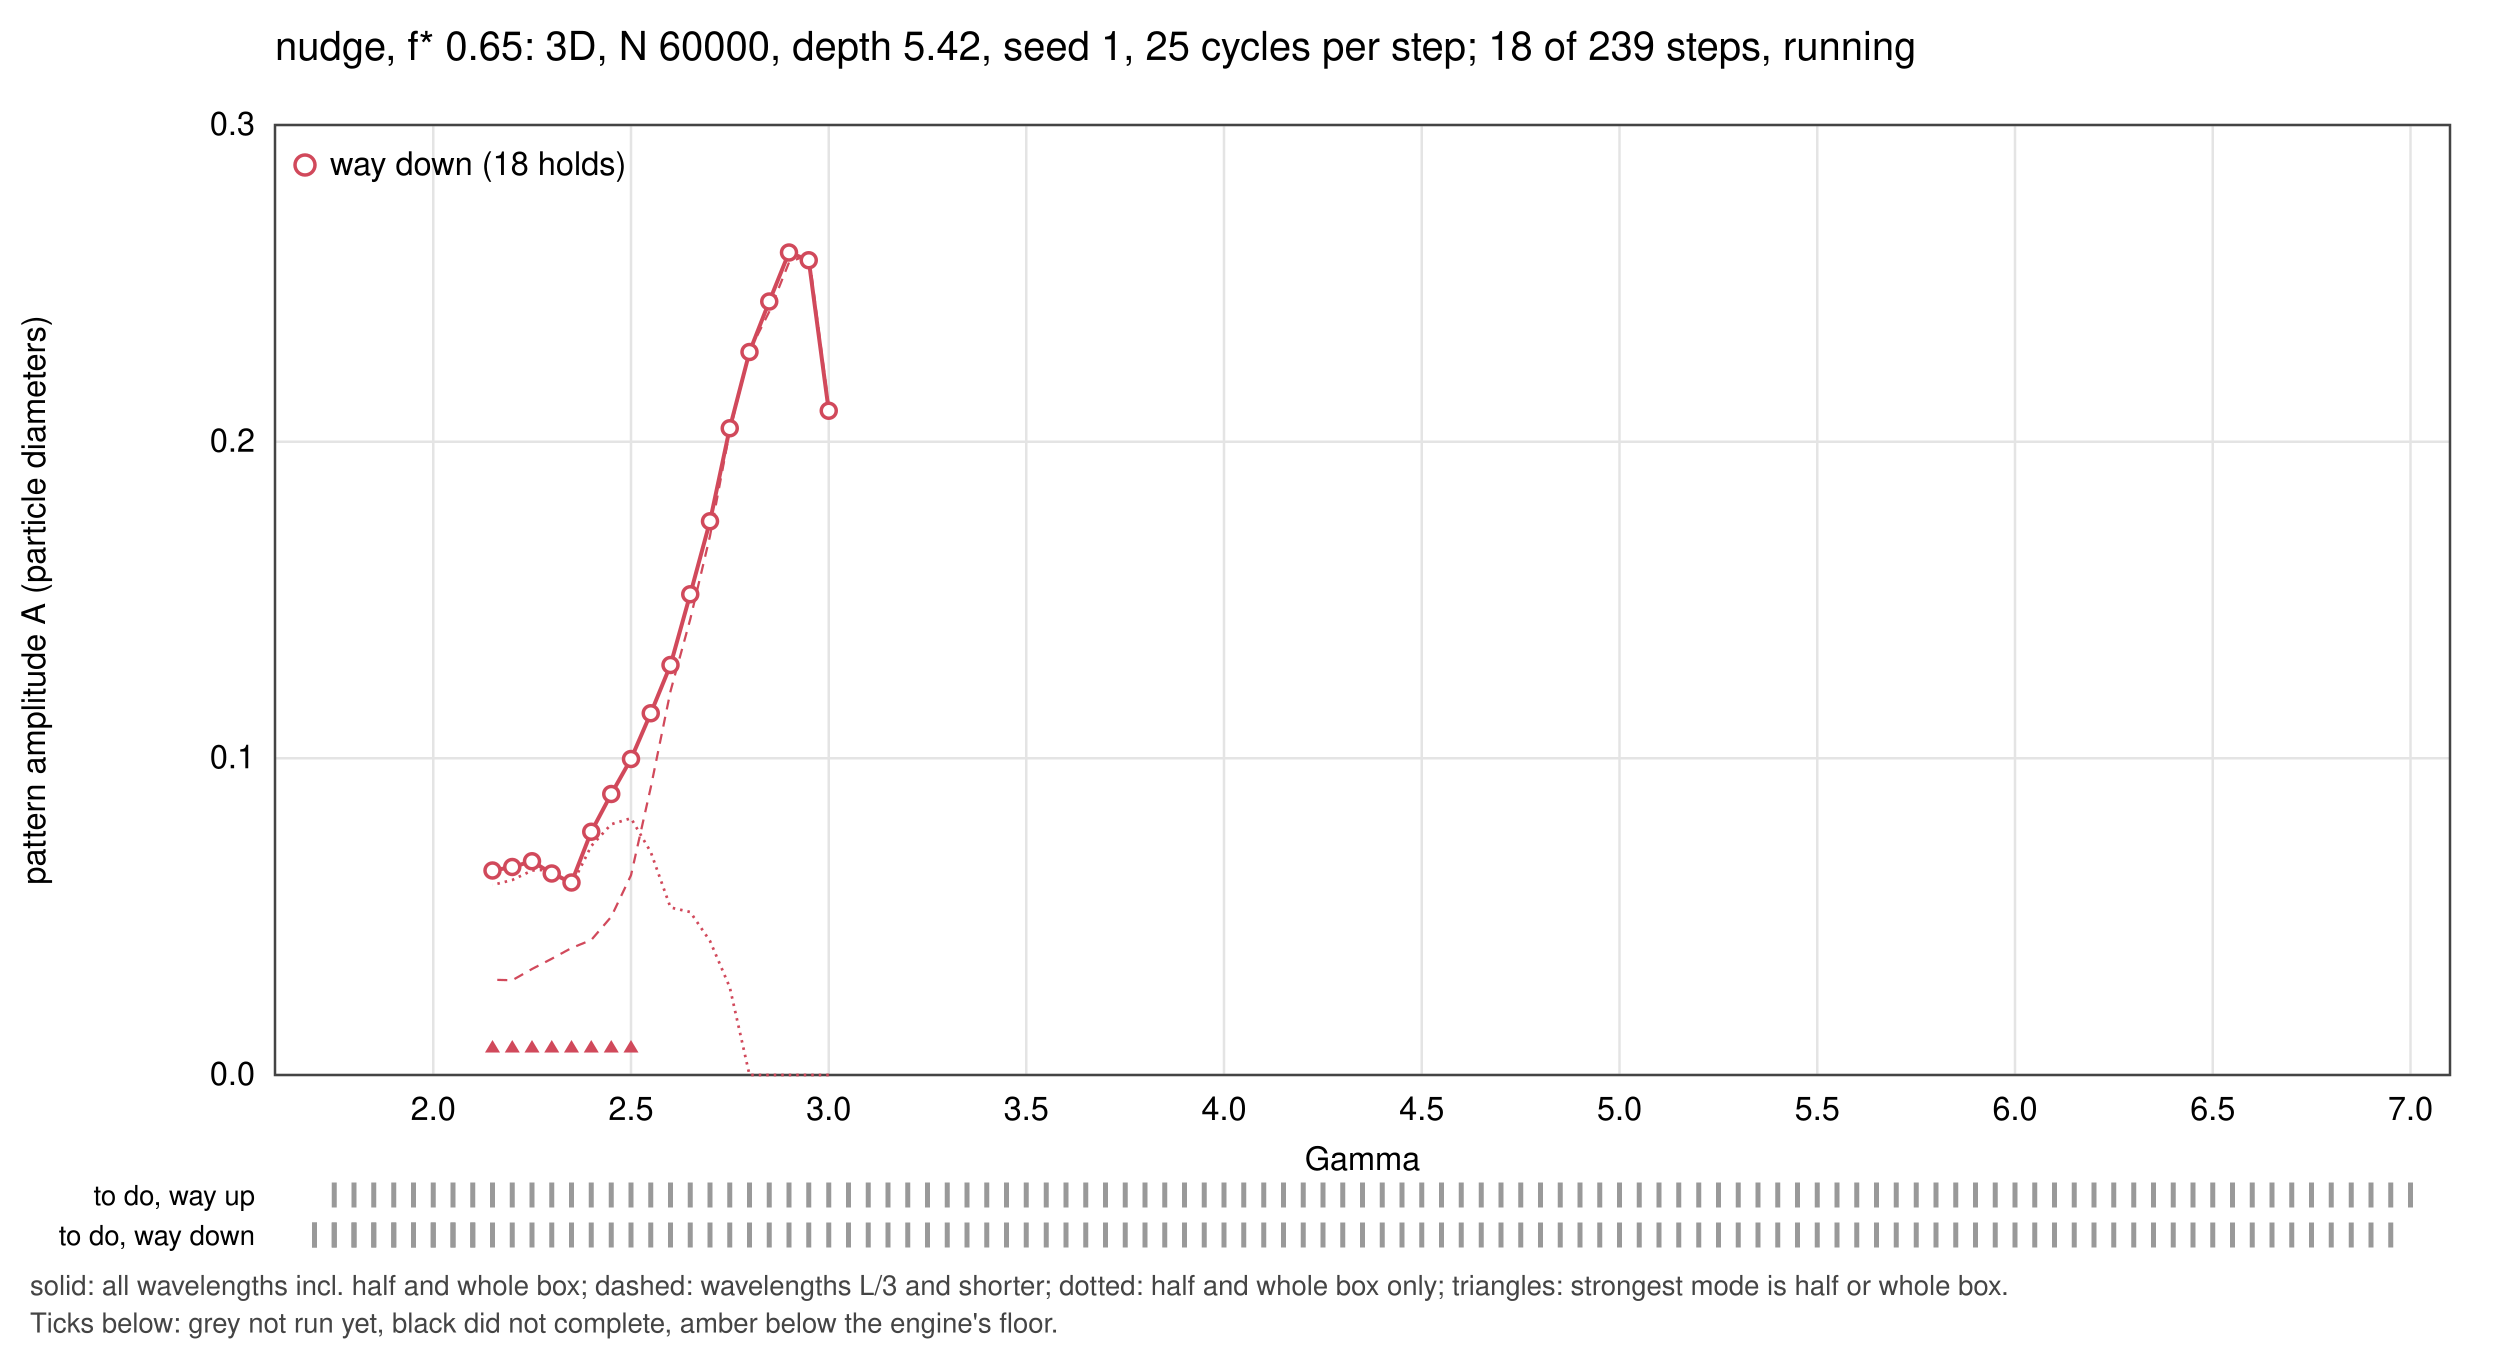
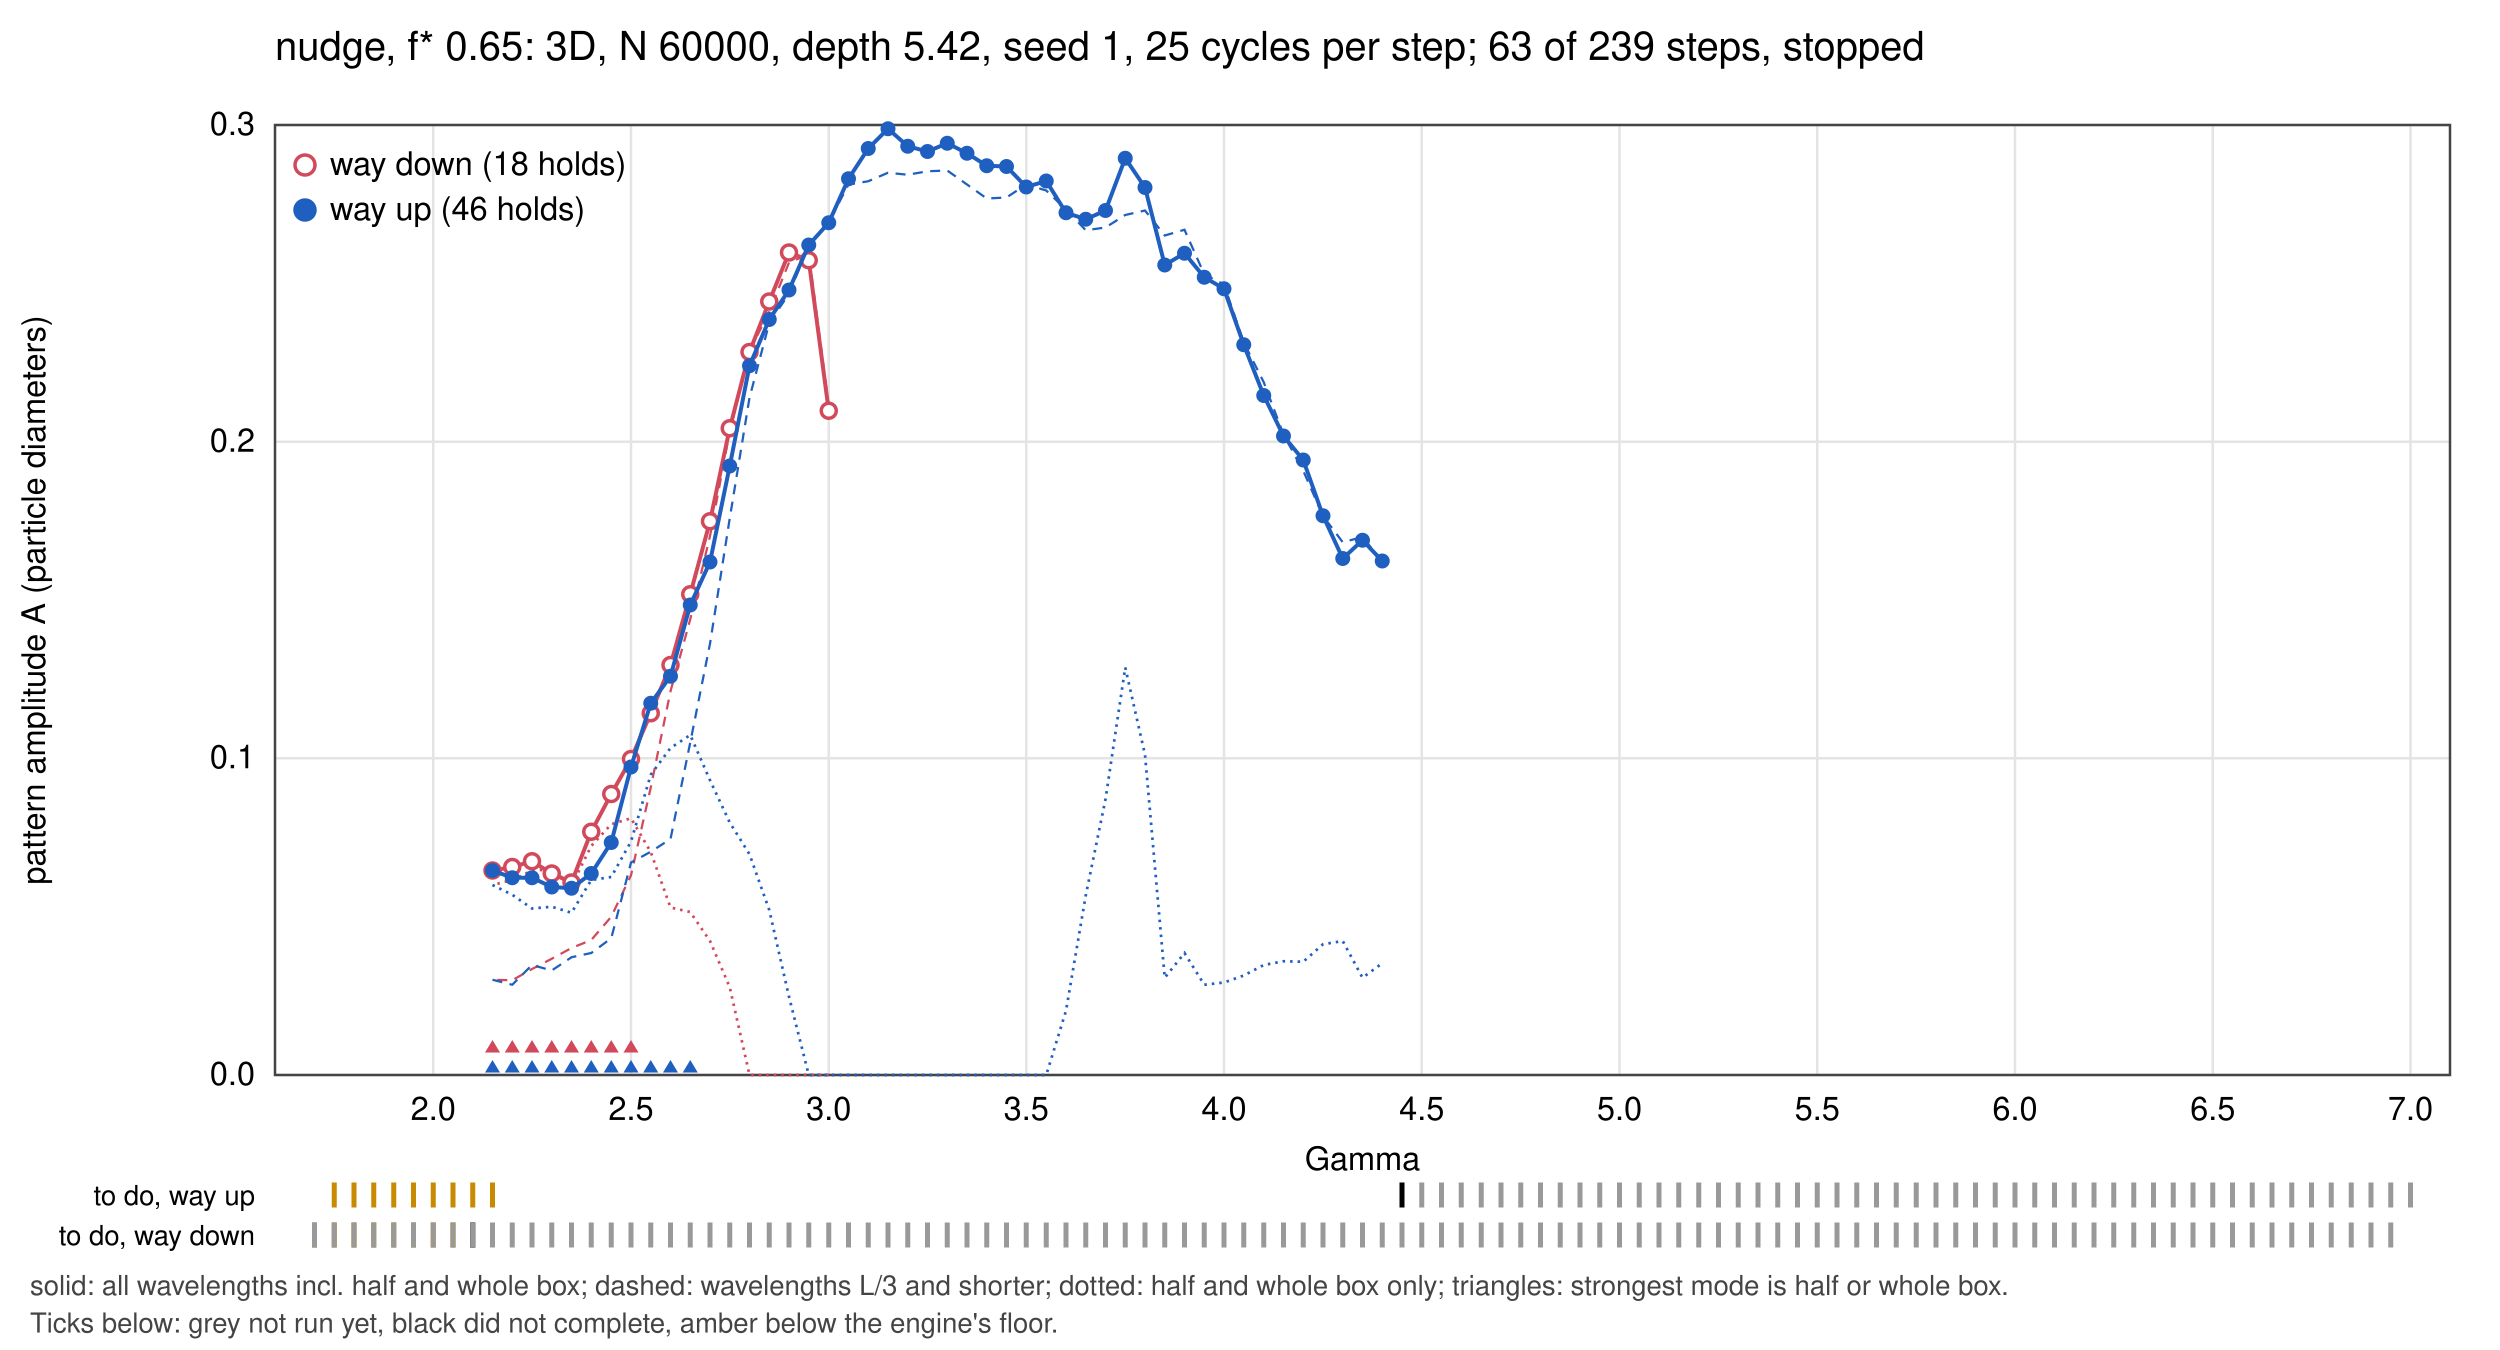
<svg xmlns="http://www.w3.org/2000/svg" width="1000" height="540" viewBox="0 0 1000 540" font-family="Helvetica, Arial, sans-serif" font-size="13">
  <rect width="1000" height="540" fill="white" />
-   <text x="110" y="24" font-size="16">nudge, f* 0.65: 3D, N 60000, depth 5.42, seed 1, 25 cycles per step; 18 of 239 steps, running</text>
+   <text x="110" y="24" font-size="16">nudge, f* 0.65: 3D, N 60000, depth 5.42, seed 1, 25 cycles per step; 63 of 239 steps, stopped</text>
  <line x1="110" x2="980" y1="430.0" y2="430.0" stroke="#e4e4e4" />
  <text x="102" y="434.0" text-anchor="end">0.0</text>
  <line x1="110" x2="980" y1="303.3" y2="303.3" stroke="#e4e4e4" />
  <text x="102" y="307.3" text-anchor="end">0.1</text>
  <line x1="110" x2="980" y1="176.7" y2="176.7" stroke="#e4e4e4" />
  <text x="102" y="180.7" text-anchor="end">0.2</text>
  <line x1="110" x2="980" y1="50.0" y2="50.0" stroke="#e4e4e4" />
  <text x="102" y="54.0" text-anchor="end">0.3</text>
  <line x1="173.3" x2="173.3" y1="50" y2="430" stroke="#e4e4e4" />
  <text x="173.3" y="448" text-anchor="middle">2.0</text>
  <line x1="252.4" x2="252.4" y1="50" y2="430" stroke="#e4e4e4" />
  <text x="252.4" y="448" text-anchor="middle">2.5</text>
  <line x1="331.5" x2="331.5" y1="50" y2="430" stroke="#e4e4e4" />
  <text x="331.5" y="448" text-anchor="middle">3.0</text>
  <line x1="410.5" x2="410.5" y1="50" y2="430" stroke="#e4e4e4" />
  <text x="410.5" y="448" text-anchor="middle">3.5</text>
  <line x1="489.6" x2="489.6" y1="50" y2="430" stroke="#e4e4e4" />
  <text x="489.6" y="448" text-anchor="middle">4.0</text>
  <line x1="568.7" x2="568.7" y1="50" y2="430" stroke="#e4e4e4" />
  <text x="568.7" y="448" text-anchor="middle">4.5</text>
  <line x1="647.8" x2="647.8" y1="50" y2="430" stroke="#e4e4e4" />
  <text x="647.8" y="448" text-anchor="middle">5.0</text>
  <line x1="726.9" x2="726.9" y1="50" y2="430" stroke="#e4e4e4" />
  <text x="726.9" y="448" text-anchor="middle">5.5</text>
  <line x1="806.0" x2="806.0" y1="50" y2="430" stroke="#e4e4e4" />
  <text x="806.0" y="448" text-anchor="middle">6.0</text>
  <line x1="885.1" x2="885.1" y1="50" y2="430" stroke="#e4e4e4" />
  <text x="885.1" y="448" text-anchor="middle">6.5</text>
  <line x1="964.2" x2="964.2" y1="50" y2="430" stroke="#e4e4e4" />
  <text x="964.2" y="448" text-anchor="middle">7.0</text>
  <rect x="110" y="50" width="870" height="380" fill="none" stroke="#444" />
  <text x="545.0" y="468" text-anchor="middle">Gamma</text>
  <text transform="translate(18 240.0) rotate(-90)" text-anchor="middle">pattern amplitude A (particle diameters)</text>
  <polyline fill="none" stroke="#d1495b" stroke-width="1.6" points="331.5,164.3 323.5,104.1 315.6,101.0 307.7,120.6 299.8,140.8 291.9,171.3 284.0,208.5 276.1,237.7 268.2,266.0 260.3,285.3 252.4,303.6 244.5,317.6 236.5,332.7 228.6,353.0 220.7,349.4 212.8,344.5 204.9,346.8 197.0,348.2" />
  <polyline fill="none" stroke="#d1495b" stroke-width="0.9" stroke-dasharray="4 3" points="331.5,162.6 323.5,101.7 315.6,105.0 307.7,124.7 299.8,140.4 291.9,172.5 284.0,214.4 276.1,247.7 268.2,276.5 260.3,315.0 252.4,350.1 244.5,366.7 236.5,376.0 228.6,379.2 220.7,383.5 212.8,387.6 204.9,392.1 197.0,391.9" />
  <polyline fill="none" stroke="#d1495b" stroke-width="1.1" stroke-dasharray="1 2" points="331.5,430.0 323.5,430.0 315.6,430.0 307.7,430.0 299.8,430.0 291.9,394.9 284.0,376.4 276.1,364.8 268.2,363.0 260.3,340.8 252.4,327.3 244.5,329.7 236.5,338.4 228.6,354.3 220.7,347.8 212.8,348.2 204.9,352.0 197.0,354.0" />
  <circle cx="331.5" cy="164.3" r="3" fill="white" stroke="#d1495b" stroke-width="1.4" />
  <circle cx="323.5" cy="104.1" r="3" fill="white" stroke="#d1495b" stroke-width="1.4" />
  <circle cx="315.6" cy="101.0" r="3" fill="white" stroke="#d1495b" stroke-width="1.4" />
  <circle cx="307.7" cy="120.6" r="3" fill="white" stroke="#d1495b" stroke-width="1.4" />
  <circle cx="299.8" cy="140.8" r="3" fill="white" stroke="#d1495b" stroke-width="1.4" />
  <circle cx="291.9" cy="171.3" r="3" fill="white" stroke="#d1495b" stroke-width="1.4" />
  <circle cx="284.0" cy="208.5" r="3" fill="white" stroke="#d1495b" stroke-width="1.4" />
  <circle cx="276.1" cy="237.7" r="3" fill="white" stroke="#d1495b" stroke-width="1.4" />
  <circle cx="268.2" cy="266.0" r="3" fill="white" stroke="#d1495b" stroke-width="1.4" />
  <circle cx="260.3" cy="285.3" r="3" fill="white" stroke="#d1495b" stroke-width="1.4" />
  <circle cx="252.4" cy="303.6" r="3" fill="white" stroke="#d1495b" stroke-width="1.4" />
  <path d="M252.4 416.0 l-3 5 h6 z" fill="#d1495b" />
  <circle cx="244.5" cy="317.6" r="3" fill="white" stroke="#d1495b" stroke-width="1.4" />
  <path d="M244.5 416.0 l-3 5 h6 z" fill="#d1495b" />
  <circle cx="236.5" cy="332.7" r="3" fill="white" stroke="#d1495b" stroke-width="1.4" />
  <path d="M236.5 416.0 l-3 5 h6 z" fill="#d1495b" />
  <circle cx="228.6" cy="353.0" r="3" fill="white" stroke="#d1495b" stroke-width="1.4" />
  <path d="M228.6 416.0 l-3 5 h6 z" fill="#d1495b" />
  <circle cx="220.7" cy="349.4" r="3" fill="white" stroke="#d1495b" stroke-width="1.4" />
  <path d="M220.7 416.0 l-3 5 h6 z" fill="#d1495b" />
  <circle cx="212.8" cy="344.5" r="3" fill="white" stroke="#d1495b" stroke-width="1.4" />
  <path d="M212.8 416.0 l-3 5 h6 z" fill="#d1495b" />
  <circle cx="204.9" cy="346.8" r="3" fill="white" stroke="#d1495b" stroke-width="1.4" />
  <path d="M204.9 416.0 l-3 5 h6 z" fill="#d1495b" />
  <circle cx="197.0" cy="348.2" r="3" fill="white" stroke="#d1495b" stroke-width="1.4" />
  <path d="M197.0 416.0 l-3 5 h6 z" fill="#d1495b" />
  <circle cx="122" cy="66" r="4" fill="white" stroke="#d1495b" stroke-width="1.4" />
  <text x="132" y="70">way down (18 holds)</text>
-   <line x1="189.1" x2="189.1" y1="489" y2="499" stroke="#999" stroke-width="2" />
-   <line x1="181.2" x2="181.2" y1="489" y2="499" stroke="#999" stroke-width="2" />
-   <line x1="173.3" x2="173.3" y1="489" y2="499" stroke="#999" stroke-width="2" />
-   <line x1="165.4" x2="165.4" y1="489" y2="499" stroke="#999" stroke-width="2" />
-   <line x1="157.5" x2="157.5" y1="489" y2="499" stroke="#999" stroke-width="2" />
-   <line x1="149.5" x2="149.5" y1="489" y2="499" stroke="#999" stroke-width="2" />
-   <line x1="141.6" x2="141.6" y1="489" y2="499" stroke="#999" stroke-width="2" />
-   <line x1="133.7" x2="133.7" y1="489" y2="499" stroke="#999" stroke-width="2" />
-   <line x1="125.8" x2="125.8" y1="489" y2="499" stroke="#999" stroke-width="2" />
-   <line x1="133.7" x2="133.7" y1="473" y2="483" stroke="#999" stroke-width="2" />
-   <line x1="141.6" x2="141.6" y1="473" y2="483" stroke="#999" stroke-width="2" />
-   <line x1="149.5" x2="149.5" y1="473" y2="483" stroke="#999" stroke-width="2" />
-   <line x1="157.5" x2="157.5" y1="473" y2="483" stroke="#999" stroke-width="2" />
-   <line x1="165.4" x2="165.4" y1="473" y2="483" stroke="#999" stroke-width="2" />
-   <line x1="173.3" x2="173.3" y1="473" y2="483" stroke="#999" stroke-width="2" />
-   <line x1="181.2" x2="181.2" y1="473" y2="483" stroke="#999" stroke-width="2" />
-   <line x1="189.1" x2="189.1" y1="473" y2="483" stroke="#999" stroke-width="2" />
-   <line x1="197.0" x2="197.0" y1="473" y2="483" stroke="#999" stroke-width="2" />
-   <line x1="204.9" x2="204.9" y1="473" y2="483" stroke="#999" stroke-width="2" />
-   <line x1="212.8" x2="212.8" y1="473" y2="483" stroke="#999" stroke-width="2" />
-   <line x1="220.7" x2="220.7" y1="473" y2="483" stroke="#999" stroke-width="2" />
-   <line x1="228.6" x2="228.6" y1="473" y2="483" stroke="#999" stroke-width="2" />
-   <line x1="236.5" x2="236.5" y1="473" y2="483" stroke="#999" stroke-width="2" />
-   <line x1="244.5" x2="244.5" y1="473" y2="483" stroke="#999" stroke-width="2" />
-   <line x1="252.4" x2="252.4" y1="473" y2="483" stroke="#999" stroke-width="2" />
-   <line x1="260.3" x2="260.3" y1="473" y2="483" stroke="#999" stroke-width="2" />
-   <line x1="268.2" x2="268.2" y1="473" y2="483" stroke="#999" stroke-width="2" />
-   <line x1="276.1" x2="276.1" y1="473" y2="483" stroke="#999" stroke-width="2" />
-   <line x1="284.0" x2="284.0" y1="473" y2="483" stroke="#999" stroke-width="2" />
-   <line x1="291.9" x2="291.9" y1="473" y2="483" stroke="#999" stroke-width="2" />
-   <line x1="299.8" x2="299.8" y1="473" y2="483" stroke="#999" stroke-width="2" />
-   <line x1="307.7" x2="307.7" y1="473" y2="483" stroke="#999" stroke-width="2" />
-   <line x1="315.6" x2="315.6" y1="473" y2="483" stroke="#999" stroke-width="2" />
-   <line x1="323.5" x2="323.5" y1="473" y2="483" stroke="#999" stroke-width="2" />
-   <line x1="331.5" x2="331.5" y1="473" y2="483" stroke="#999" stroke-width="2" />
-   <line x1="339.4" x2="339.4" y1="473" y2="483" stroke="#999" stroke-width="2" />
-   <line x1="347.3" x2="347.3" y1="473" y2="483" stroke="#999" stroke-width="2" />
-   <line x1="355.2" x2="355.2" y1="473" y2="483" stroke="#999" stroke-width="2" />
-   <line x1="363.1" x2="363.1" y1="473" y2="483" stroke="#999" stroke-width="2" />
-   <line x1="371.0" x2="371.0" y1="473" y2="483" stroke="#999" stroke-width="2" />
-   <line x1="378.9" x2="378.9" y1="473" y2="483" stroke="#999" stroke-width="2" />
-   <line x1="386.8" x2="386.8" y1="473" y2="483" stroke="#999" stroke-width="2" />
-   <line x1="394.7" x2="394.7" y1="473" y2="483" stroke="#999" stroke-width="2" />
-   <line x1="402.6" x2="402.6" y1="473" y2="483" stroke="#999" stroke-width="2" />
-   <line x1="410.5" x2="410.5" y1="473" y2="483" stroke="#999" stroke-width="2" />
-   <line x1="418.5" x2="418.5" y1="473" y2="483" stroke="#999" stroke-width="2" />
-   <line x1="426.4" x2="426.4" y1="473" y2="483" stroke="#999" stroke-width="2" />
-   <line x1="434.3" x2="434.3" y1="473" y2="483" stroke="#999" stroke-width="2" />
-   <line x1="442.2" x2="442.2" y1="473" y2="483" stroke="#999" stroke-width="2" />
-   <line x1="450.1" x2="450.1" y1="473" y2="483" stroke="#999" stroke-width="2" />
-   <line x1="458.0" x2="458.0" y1="473" y2="483" stroke="#999" stroke-width="2" />
-   <line x1="465.9" x2="465.9" y1="473" y2="483" stroke="#999" stroke-width="2" />
-   <line x1="473.8" x2="473.8" y1="473" y2="483" stroke="#999" stroke-width="2" />
-   <line x1="481.7" x2="481.7" y1="473" y2="483" stroke="#999" stroke-width="2" />
-   <line x1="489.6" x2="489.6" y1="473" y2="483" stroke="#999" stroke-width="2" />
-   <line x1="497.5" x2="497.5" y1="473" y2="483" stroke="#999" stroke-width="2" />
-   <line x1="505.5" x2="505.5" y1="473" y2="483" stroke="#999" stroke-width="2" />
-   <line x1="513.4" x2="513.4" y1="473" y2="483" stroke="#999" stroke-width="2" />
-   <line x1="521.3" x2="521.3" y1="473" y2="483" stroke="#999" stroke-width="2" />
-   <line x1="529.2" x2="529.2" y1="473" y2="483" stroke="#999" stroke-width="2" />
-   <line x1="537.1" x2="537.1" y1="473" y2="483" stroke="#999" stroke-width="2" />
-   <line x1="545.0" x2="545.0" y1="473" y2="483" stroke="#999" stroke-width="2" />
-   <line x1="552.9" x2="552.9" y1="473" y2="483" stroke="#999" stroke-width="2" />
-   <line x1="560.8" x2="560.8" y1="473" y2="483" stroke="#999" stroke-width="2" />
+   <polyline fill="none" stroke="#1f5fbf" stroke-width="1.6" points="197.0,348.2 204.9,351.1 212.8,351.1 220.7,354.8 228.6,355.3 236.5,349.4 244.5,337.0 252.4,306.8 260.3,281.3 268.2,270.5 276.1,242.0 284.0,224.8 291.9,186.4 299.8,146.3 307.7,127.8 315.6,116.0 323.5,98.0 331.5,89.1 339.4,71.5 347.3,59.4 355.2,51.5 363.1,58.5 371.0,60.6 378.9,57.3 386.8,61.3 394.7,66.3 402.6,66.6 410.5,74.8 418.5,72.4 426.4,85.1 434.3,87.7 442.2,84.2 450.1,63.3 458.0,75.0 465.9,106.0 473.8,101.3 481.7,110.9 489.6,115.5 497.5,137.9 505.5,158.2 513.4,174.4 521.3,184.0 529.2,206.3 537.1,223.4 545.0,216.1 552.9,224.4" />
+   <polyline fill="none" stroke="#1f5fbf" stroke-width="0.9" stroke-dasharray="4 3" points="197.0,391.9 204.9,393.9 212.8,386.0 220.7,388.2 228.6,382.9 236.5,381.2 244.5,375.3 252.4,345.0 260.3,340.7 268.2,335.6 276.1,297.0 284.0,257.5 291.9,207.3 299.8,159.1 307.7,129.2 315.6,117.5 323.5,98.0 331.5,88.9 339.4,73.8 347.3,72.5 355.2,69.1 363.1,69.9 371.0,68.5 378.9,68.2 386.8,73.8 394.7,79.4 402.6,79.0 410.5,73.8 418.5,76.2 426.4,83.8 434.3,92.1 442.2,91.0 450.1,86.0 458.0,84.2 465.9,94.2 473.8,91.9 481.7,109.7 489.6,113.8 497.5,137.0 505.5,152.9 513.4,173.8 521.3,188.3 529.2,206.4 537.1,216.9 545.0,214.8 552.9,224.7" />
+   <polyline fill="none" stroke="#1f5fbf" stroke-width="1.1" stroke-dasharray="1 2" points="197.0,354.0 204.9,357.9 212.8,363.4 220.7,362.7 228.6,365.1 236.5,352.0 244.5,350.8 252.4,336.6 260.3,309.9 268.2,299.2 276.1,294.0 284.0,312.1 291.9,329.0 299.8,341.7 307.7,364.0 315.6,398.7 323.5,430.0 331.5,430.0 339.4,430.0 347.3,430.0 355.2,430.0 363.1,430.0 371.0,430.0 378.9,430.0 386.8,430.0 394.7,430.0 402.6,430.0 410.5,430.0 418.5,430.0 426.4,404.3 434.3,358.2 442.2,319.7 450.1,267.0 458.0,301.9 465.9,391.1 473.8,381.2 481.7,393.9 489.6,393.0 497.5,390.2 505.5,386.0 513.4,384.5 521.3,384.7 529.2,377.7 537.1,376.4 545.0,391.1 552.9,385.3" />
+   <circle cx="197.0" cy="348.2" r="3" fill="#1f5fbf" />
+   <path d="M197.0 424.0 l-3 5 h6 z" fill="#1f5fbf" />
+   <circle cx="204.9" cy="351.1" r="3" fill="#1f5fbf" />
+   <path d="M204.9 424.0 l-3 5 h6 z" fill="#1f5fbf" />
+   <circle cx="212.8" cy="351.1" r="3" fill="#1f5fbf" />
+   <path d="M212.8 424.0 l-3 5 h6 z" fill="#1f5fbf" />
+   <circle cx="220.7" cy="354.8" r="3" fill="#1f5fbf" />
+   <path d="M220.7 424.0 l-3 5 h6 z" fill="#1f5fbf" />
+   <circle cx="228.6" cy="355.3" r="3" fill="#1f5fbf" />
+   <path d="M228.6 424.0 l-3 5 h6 z" fill="#1f5fbf" />
+   <circle cx="236.5" cy="349.4" r="3" fill="#1f5fbf" />
+   <path d="M236.5 424.0 l-3 5 h6 z" fill="#1f5fbf" />
+   <circle cx="244.5" cy="337.0" r="3" fill="#1f5fbf" />
+   <path d="M244.5 424.0 l-3 5 h6 z" fill="#1f5fbf" />
+   <circle cx="252.4" cy="306.8" r="3" fill="#1f5fbf" />
+   <path d="M252.4 424.0 l-3 5 h6 z" fill="#1f5fbf" />
+   <circle cx="260.3" cy="281.3" r="3" fill="#1f5fbf" />
+   <path d="M260.3 424.0 l-3 5 h6 z" fill="#1f5fbf" />
+   <circle cx="268.2" cy="270.5" r="3" fill="#1f5fbf" />
+   <path d="M268.2 424.0 l-3 5 h6 z" fill="#1f5fbf" />
+   <circle cx="276.1" cy="242.0" r="3" fill="#1f5fbf" />
+   <path d="M276.1 424.0 l-3 5 h6 z" fill="#1f5fbf" />
+   <circle cx="284.0" cy="224.8" r="3" fill="#1f5fbf" />
+   <circle cx="291.9" cy="186.4" r="3" fill="#1f5fbf" />
+   <circle cx="299.8" cy="146.3" r="3" fill="#1f5fbf" />
+   <circle cx="307.7" cy="127.8" r="3" fill="#1f5fbf" />
+   <circle cx="315.6" cy="116.0" r="3" fill="#1f5fbf" />
+   <circle cx="323.5" cy="98.0" r="3" fill="#1f5fbf" />
+   <circle cx="331.5" cy="89.1" r="3" fill="#1f5fbf" />
+   <circle cx="339.4" cy="71.5" r="3" fill="#1f5fbf" />
+   <circle cx="347.3" cy="59.4" r="3" fill="#1f5fbf" />
+   <circle cx="355.2" cy="51.5" r="3" fill="#1f5fbf" />
+   <circle cx="363.1" cy="58.5" r="3" fill="#1f5fbf" />
+   <circle cx="371.0" cy="60.6" r="3" fill="#1f5fbf" />
+   <circle cx="378.9" cy="57.3" r="3" fill="#1f5fbf" />
+   <circle cx="386.8" cy="61.3" r="3" fill="#1f5fbf" />
+   <circle cx="394.7" cy="66.3" r="3" fill="#1f5fbf" />
+   <circle cx="402.6" cy="66.6" r="3" fill="#1f5fbf" />
+   <circle cx="410.5" cy="74.8" r="3" fill="#1f5fbf" />
+   <circle cx="418.5" cy="72.4" r="3" fill="#1f5fbf" />
+   <circle cx="426.4" cy="85.1" r="3" fill="#1f5fbf" />
+   <circle cx="434.3" cy="87.7" r="3" fill="#1f5fbf" />
+   <circle cx="442.2" cy="84.2" r="3" fill="#1f5fbf" />
+   <circle cx="450.1" cy="63.3" r="3" fill="#1f5fbf" />
+   <circle cx="458.0" cy="75.0" r="3" fill="#1f5fbf" />
+   <circle cx="465.9" cy="106.0" r="3" fill="#1f5fbf" />
+   <circle cx="473.8" cy="101.3" r="3" fill="#1f5fbf" />
+   <circle cx="481.7" cy="110.9" r="3" fill="#1f5fbf" />
+   <circle cx="489.6" cy="115.5" r="3" fill="#1f5fbf" />
+   <circle cx="497.5" cy="137.9" r="3" fill="#1f5fbf" />
+   <circle cx="505.5" cy="158.2" r="3" fill="#1f5fbf" />
+   <circle cx="513.4" cy="174.4" r="3" fill="#1f5fbf" />
+   <circle cx="521.3" cy="184.0" r="3" fill="#1f5fbf" />
+   <circle cx="529.2" cy="206.3" r="3" fill="#1f5fbf" />
+   <circle cx="537.1" cy="223.4" r="3" fill="#1f5fbf" />
+   <circle cx="545.0" cy="216.1" r="3" fill="#1f5fbf" />
+   <circle cx="552.9" cy="224.4" r="3" fill="#1f5fbf" />
+   <circle cx="122" cy="84" r="4" fill="#1f5fbf" stroke="#1f5fbf" stroke-width="1.4" />
+   <text x="132" y="88">way up (46 holds)</text>
+   <line x1="189.1" x2="189.1" y1="489" y2="499" stroke="#000" stroke-width="2" />
+   <line x1="181.2" x2="181.2" y1="489" y2="499" stroke="#c88a00" stroke-width="2" />
+   <line x1="173.3" x2="173.3" y1="489" y2="499" stroke="#c88a00" stroke-width="2" />
+   <line x1="165.4" x2="165.4" y1="489" y2="499" stroke="#c88a00" stroke-width="2" />
+   <line x1="157.5" x2="157.5" y1="489" y2="499" stroke="#c88a00" stroke-width="2" />
+   <line x1="149.5" x2="149.5" y1="489" y2="499" stroke="#c88a00" stroke-width="2" />
+   <line x1="141.6" x2="141.6" y1="489" y2="499" stroke="#c88a00" stroke-width="2" />
+   <line x1="133.7" x2="133.7" y1="489" y2="499" stroke="#c88a00" stroke-width="2" />
+   <line x1="125.8" x2="125.8" y1="489" y2="499" stroke="#c88a00" stroke-width="2" />
+   <line x1="133.7" x2="133.7" y1="473" y2="483" stroke="#c88a00" stroke-width="2" />
+   <line x1="141.6" x2="141.6" y1="473" y2="483" stroke="#c88a00" stroke-width="2" />
+   <line x1="149.5" x2="149.5" y1="473" y2="483" stroke="#c88a00" stroke-width="2" />
+   <line x1="157.5" x2="157.5" y1="473" y2="483" stroke="#c88a00" stroke-width="2" />
+   <line x1="165.4" x2="165.4" y1="473" y2="483" stroke="#c88a00" stroke-width="2" />
+   <line x1="173.3" x2="173.3" y1="473" y2="483" stroke="#c88a00" stroke-width="2" />
+   <line x1="181.2" x2="181.2" y1="473" y2="483" stroke="#c88a00" stroke-width="2" />
+   <line x1="189.1" x2="189.1" y1="473" y2="483" stroke="#c88a00" stroke-width="2" />
+   <line x1="197.0" x2="197.0" y1="473" y2="483" stroke="#c88a00" stroke-width="2" />
+   <line x1="560.8" x2="560.8" y1="473" y2="483" stroke="#000" stroke-width="2" />
  <line x1="568.7" x2="568.7" y1="473" y2="483" stroke="#999" stroke-width="2" />
  <line x1="576.6" x2="576.6" y1="473" y2="483" stroke="#999" stroke-width="2" />
  <line x1="584.5" x2="584.5" y1="473" y2="483" stroke="#999" stroke-width="2" />
  <line x1="592.5" x2="592.5" y1="473" y2="483" stroke="#999" stroke-width="2" />
  <line x1="600.4" x2="600.4" y1="473" y2="483" stroke="#999" stroke-width="2" />
  <line x1="608.3" x2="608.3" y1="473" y2="483" stroke="#999" stroke-width="2" />
  <line x1="616.2" x2="616.2" y1="473" y2="483" stroke="#999" stroke-width="2" />
  <line x1="624.1" x2="624.1" y1="473" y2="483" stroke="#999" stroke-width="2" />
  <line x1="632.0" x2="632.0" y1="473" y2="483" stroke="#999" stroke-width="2" />
  <line x1="639.9" x2="639.9" y1="473" y2="483" stroke="#999" stroke-width="2" />
  <line x1="647.8" x2="647.8" y1="473" y2="483" stroke="#999" stroke-width="2" />
  <line x1="655.7" x2="655.7" y1="473" y2="483" stroke="#999" stroke-width="2" />
  <line x1="663.6" x2="663.6" y1="473" y2="483" stroke="#999" stroke-width="2" />
  <line x1="671.5" x2="671.5" y1="473" y2="483" stroke="#999" stroke-width="2" />
  <line x1="679.5" x2="679.5" y1="473" y2="483" stroke="#999" stroke-width="2" />
  <line x1="687.4" x2="687.4" y1="473" y2="483" stroke="#999" stroke-width="2" />
  <line x1="695.3" x2="695.3" y1="473" y2="483" stroke="#999" stroke-width="2" />
  <line x1="703.2" x2="703.2" y1="473" y2="483" stroke="#999" stroke-width="2" />
  <line x1="711.1" x2="711.1" y1="473" y2="483" stroke="#999" stroke-width="2" />
  <line x1="719.0" x2="719.0" y1="473" y2="483" stroke="#999" stroke-width="2" />
  <line x1="726.9" x2="726.9" y1="473" y2="483" stroke="#999" stroke-width="2" />
  <line x1="734.8" x2="734.8" y1="473" y2="483" stroke="#999" stroke-width="2" />
  <line x1="742.7" x2="742.7" y1="473" y2="483" stroke="#999" stroke-width="2" />
  <line x1="750.6" x2="750.6" y1="473" y2="483" stroke="#999" stroke-width="2" />
  <line x1="758.5" x2="758.5" y1="473" y2="483" stroke="#999" stroke-width="2" />
  <line x1="766.5" x2="766.5" y1="473" y2="483" stroke="#999" stroke-width="2" />
  <line x1="774.4" x2="774.4" y1="473" y2="483" stroke="#999" stroke-width="2" />
  <line x1="782.3" x2="782.3" y1="473" y2="483" stroke="#999" stroke-width="2" />
  <line x1="790.2" x2="790.2" y1="473" y2="483" stroke="#999" stroke-width="2" />
  <line x1="798.1" x2="798.1" y1="473" y2="483" stroke="#999" stroke-width="2" />
  <line x1="806.0" x2="806.0" y1="473" y2="483" stroke="#999" stroke-width="2" />
  <line x1="813.9" x2="813.9" y1="473" y2="483" stroke="#999" stroke-width="2" />
  <line x1="821.8" x2="821.8" y1="473" y2="483" stroke="#999" stroke-width="2" />
  <line x1="829.7" x2="829.7" y1="473" y2="483" stroke="#999" stroke-width="2" />
  <line x1="837.6" x2="837.6" y1="473" y2="483" stroke="#999" stroke-width="2" />
  <line x1="845.5" x2="845.5" y1="473" y2="483" stroke="#999" stroke-width="2" />
  <line x1="853.5" x2="853.5" y1="473" y2="483" stroke="#999" stroke-width="2" />
  <line x1="861.4" x2="861.4" y1="473" y2="483" stroke="#999" stroke-width="2" />
  <line x1="869.3" x2="869.3" y1="473" y2="483" stroke="#999" stroke-width="2" />
  <line x1="877.2" x2="877.2" y1="473" y2="483" stroke="#999" stroke-width="2" />
  <line x1="885.1" x2="885.1" y1="473" y2="483" stroke="#999" stroke-width="2" />
  <line x1="893.0" x2="893.0" y1="473" y2="483" stroke="#999" stroke-width="2" />
  <line x1="900.9" x2="900.9" y1="473" y2="483" stroke="#999" stroke-width="2" />
  <line x1="908.8" x2="908.8" y1="473" y2="483" stroke="#999" stroke-width="2" />
  <line x1="916.7" x2="916.7" y1="473" y2="483" stroke="#999" stroke-width="2" />
  <line x1="924.6" x2="924.6" y1="473" y2="483" stroke="#999" stroke-width="2" />
  <line x1="932.5" x2="932.5" y1="473" y2="483" stroke="#999" stroke-width="2" />
  <line x1="940.5" x2="940.5" y1="473" y2="483" stroke="#999" stroke-width="2" />
  <line x1="948.4" x2="948.4" y1="473" y2="483" stroke="#999" stroke-width="2" />
  <line x1="956.3" x2="956.3" y1="473" y2="483" stroke="#999" stroke-width="2" />
  <line x1="964.2" x2="964.2" y1="473" y2="483" stroke="#999" stroke-width="2" />
  <line x1="956.3" x2="956.3" y1="489" y2="499" stroke="#999" stroke-width="2" />
  <line x1="948.4" x2="948.4" y1="489" y2="499" stroke="#999" stroke-width="2" />
  <line x1="940.5" x2="940.5" y1="489" y2="499" stroke="#999" stroke-width="2" />
  <line x1="932.5" x2="932.5" y1="489" y2="499" stroke="#999" stroke-width="2" />
  <line x1="924.6" x2="924.6" y1="489" y2="499" stroke="#999" stroke-width="2" />
  <line x1="916.7" x2="916.7" y1="489" y2="499" stroke="#999" stroke-width="2" />
  <line x1="908.8" x2="908.8" y1="489" y2="499" stroke="#999" stroke-width="2" />
  <line x1="900.9" x2="900.9" y1="489" y2="499" stroke="#999" stroke-width="2" />
  <line x1="893.0" x2="893.0" y1="489" y2="499" stroke="#999" stroke-width="2" />
  <line x1="885.1" x2="885.1" y1="489" y2="499" stroke="#999" stroke-width="2" />
  <line x1="877.2" x2="877.2" y1="489" y2="499" stroke="#999" stroke-width="2" />
  <line x1="869.3" x2="869.3" y1="489" y2="499" stroke="#999" stroke-width="2" />
  <line x1="861.4" x2="861.4" y1="489" y2="499" stroke="#999" stroke-width="2" />
  <line x1="853.5" x2="853.5" y1="489" y2="499" stroke="#999" stroke-width="2" />
  <line x1="845.5" x2="845.5" y1="489" y2="499" stroke="#999" stroke-width="2" />
  <line x1="837.6" x2="837.6" y1="489" y2="499" stroke="#999" stroke-width="2" />
  <line x1="829.7" x2="829.7" y1="489" y2="499" stroke="#999" stroke-width="2" />
  <line x1="821.8" x2="821.8" y1="489" y2="499" stroke="#999" stroke-width="2" />
  <line x1="813.9" x2="813.9" y1="489" y2="499" stroke="#999" stroke-width="2" />
  <line x1="806.0" x2="806.0" y1="489" y2="499" stroke="#999" stroke-width="2" />
  <line x1="798.1" x2="798.1" y1="489" y2="499" stroke="#999" stroke-width="2" />
  <line x1="790.2" x2="790.2" y1="489" y2="499" stroke="#999" stroke-width="2" />
  <line x1="782.3" x2="782.3" y1="489" y2="499" stroke="#999" stroke-width="2" />
  <line x1="774.4" x2="774.4" y1="489" y2="499" stroke="#999" stroke-width="2" />
  <line x1="766.5" x2="766.5" y1="489" y2="499" stroke="#999" stroke-width="2" />
  <line x1="758.5" x2="758.5" y1="489" y2="499" stroke="#999" stroke-width="2" />
  <line x1="750.6" x2="750.6" y1="489" y2="499" stroke="#999" stroke-width="2" />
  <line x1="742.7" x2="742.7" y1="489" y2="499" stroke="#999" stroke-width="2" />
  <line x1="734.8" x2="734.8" y1="489" y2="499" stroke="#999" stroke-width="2" />
  <line x1="726.9" x2="726.9" y1="489" y2="499" stroke="#999" stroke-width="2" />
  <line x1="719.0" x2="719.0" y1="489" y2="499" stroke="#999" stroke-width="2" />
  <line x1="711.1" x2="711.1" y1="489" y2="499" stroke="#999" stroke-width="2" />
  <line x1="703.2" x2="703.2" y1="489" y2="499" stroke="#999" stroke-width="2" />
  <line x1="695.3" x2="695.3" y1="489" y2="499" stroke="#999" stroke-width="2" />
  <line x1="687.4" x2="687.4" y1="489" y2="499" stroke="#999" stroke-width="2" />
  <line x1="679.5" x2="679.5" y1="489" y2="499" stroke="#999" stroke-width="2" />
  <line x1="671.5" x2="671.5" y1="489" y2="499" stroke="#999" stroke-width="2" />
  <line x1="663.6" x2="663.6" y1="489" y2="499" stroke="#999" stroke-width="2" />
  <line x1="655.7" x2="655.7" y1="489" y2="499" stroke="#999" stroke-width="2" />
  <line x1="647.8" x2="647.8" y1="489" y2="499" stroke="#999" stroke-width="2" />
  <line x1="639.9" x2="639.9" y1="489" y2="499" stroke="#999" stroke-width="2" />
  <line x1="632.0" x2="632.0" y1="489" y2="499" stroke="#999" stroke-width="2" />
  <line x1="624.1" x2="624.1" y1="489" y2="499" stroke="#999" stroke-width="2" />
  <line x1="616.2" x2="616.2" y1="489" y2="499" stroke="#999" stroke-width="2" />
  <line x1="608.3" x2="608.3" y1="489" y2="499" stroke="#999" stroke-width="2" />
  <line x1="600.4" x2="600.4" y1="489" y2="499" stroke="#999" stroke-width="2" />
  <line x1="592.5" x2="592.5" y1="489" y2="499" stroke="#999" stroke-width="2" />
  <line x1="584.5" x2="584.5" y1="489" y2="499" stroke="#999" stroke-width="2" />
  <line x1="576.6" x2="576.6" y1="489" y2="499" stroke="#999" stroke-width="2" />
  <line x1="568.7" x2="568.7" y1="489" y2="499" stroke="#999" stroke-width="2" />
  <line x1="560.8" x2="560.8" y1="489" y2="499" stroke="#999" stroke-width="2" />
  <line x1="552.9" x2="552.9" y1="489" y2="499" stroke="#999" stroke-width="2" />
  <line x1="545.0" x2="545.0" y1="489" y2="499" stroke="#999" stroke-width="2" />
  <line x1="537.1" x2="537.1" y1="489" y2="499" stroke="#999" stroke-width="2" />
  <line x1="529.2" x2="529.2" y1="489" y2="499" stroke="#999" stroke-width="2" />
  <line x1="521.3" x2="521.3" y1="489" y2="499" stroke="#999" stroke-width="2" />
  <line x1="513.4" x2="513.4" y1="489" y2="499" stroke="#999" stroke-width="2" />
  <line x1="505.5" x2="505.5" y1="489" y2="499" stroke="#999" stroke-width="2" />
  <line x1="497.5" x2="497.5" y1="489" y2="499" stroke="#999" stroke-width="2" />
  <line x1="489.6" x2="489.6" y1="489" y2="499" stroke="#999" stroke-width="2" />
  <line x1="481.7" x2="481.7" y1="489" y2="499" stroke="#999" stroke-width="2" />
  <line x1="473.8" x2="473.8" y1="489" y2="499" stroke="#999" stroke-width="2" />
  <line x1="465.9" x2="465.9" y1="489" y2="499" stroke="#999" stroke-width="2" />
  <line x1="458.0" x2="458.0" y1="489" y2="499" stroke="#999" stroke-width="2" />
  <line x1="450.1" x2="450.1" y1="489" y2="499" stroke="#999" stroke-width="2" />
  <line x1="442.2" x2="442.2" y1="489" y2="499" stroke="#999" stroke-width="2" />
  <line x1="434.3" x2="434.3" y1="489" y2="499" stroke="#999" stroke-width="2" />
  <line x1="426.4" x2="426.4" y1="489" y2="499" stroke="#999" stroke-width="2" />
  <line x1="418.5" x2="418.5" y1="489" y2="499" stroke="#999" stroke-width="2" />
  <line x1="410.5" x2="410.5" y1="489" y2="499" stroke="#999" stroke-width="2" />
  <line x1="402.6" x2="402.6" y1="489" y2="499" stroke="#999" stroke-width="2" />
  <line x1="394.7" x2="394.7" y1="489" y2="499" stroke="#999" stroke-width="2" />
  <line x1="386.8" x2="386.8" y1="489" y2="499" stroke="#999" stroke-width="2" />
  <line x1="378.9" x2="378.9" y1="489" y2="499" stroke="#999" stroke-width="2" />
  <line x1="371.0" x2="371.0" y1="489" y2="499" stroke="#999" stroke-width="2" />
  <line x1="363.1" x2="363.1" y1="489" y2="499" stroke="#999" stroke-width="2" />
  <line x1="355.2" x2="355.2" y1="489" y2="499" stroke="#999" stroke-width="2" />
  <line x1="347.3" x2="347.3" y1="489" y2="499" stroke="#999" stroke-width="2" />
  <line x1="339.4" x2="339.4" y1="489" y2="499" stroke="#999" stroke-width="2" />
  <line x1="331.5" x2="331.5" y1="489" y2="499" stroke="#999" stroke-width="2" />
  <line x1="323.5" x2="323.5" y1="489" y2="499" stroke="#999" stroke-width="2" />
  <line x1="315.6" x2="315.6" y1="489" y2="499" stroke="#999" stroke-width="2" />
  <line x1="307.7" x2="307.7" y1="489" y2="499" stroke="#999" stroke-width="2" />
  <line x1="299.8" x2="299.8" y1="489" y2="499" stroke="#999" stroke-width="2" />
  <line x1="291.9" x2="291.9" y1="489" y2="499" stroke="#999" stroke-width="2" />
  <line x1="284.0" x2="284.0" y1="489" y2="499" stroke="#999" stroke-width="2" />
  <line x1="276.1" x2="276.1" y1="489" y2="499" stroke="#999" stroke-width="2" />
  <line x1="268.2" x2="268.2" y1="489" y2="499" stroke="#999" stroke-width="2" />
  <line x1="260.3" x2="260.3" y1="489" y2="499" stroke="#999" stroke-width="2" />
  <line x1="252.4" x2="252.4" y1="489" y2="499" stroke="#999" stroke-width="2" />
  <line x1="244.5" x2="244.5" y1="489" y2="499" stroke="#999" stroke-width="2" />
  <line x1="236.5" x2="236.5" y1="489" y2="499" stroke="#999" stroke-width="2" />
  <line x1="228.6" x2="228.6" y1="489" y2="499" stroke="#999" stroke-width="2" />
  <line x1="220.7" x2="220.7" y1="489" y2="499" stroke="#999" stroke-width="2" />
  <line x1="212.8" x2="212.8" y1="489" y2="499" stroke="#999" stroke-width="2" />
  <line x1="204.9" x2="204.9" y1="489" y2="499" stroke="#999" stroke-width="2" />
  <line x1="197.0" x2="197.0" y1="489" y2="499" stroke="#999" stroke-width="2" />
  <line x1="189.1" x2="189.1" y1="489" y2="499" stroke="#999" stroke-width="2" />
  <line x1="181.2" x2="181.2" y1="489" y2="499" stroke="#999" stroke-width="2" />
  <line x1="173.3" x2="173.3" y1="489" y2="499" stroke="#999" stroke-width="2" />
  <line x1="165.4" x2="165.4" y1="489" y2="499" stroke="#999" stroke-width="2" />
  <line x1="157.5" x2="157.5" y1="489" y2="499" stroke="#999" stroke-width="2" />
  <line x1="149.5" x2="149.5" y1="489" y2="499" stroke="#999" stroke-width="2" />
  <line x1="141.6" x2="141.6" y1="489" y2="499" stroke="#999" stroke-width="2" />
  <line x1="133.7" x2="133.7" y1="489" y2="499" stroke="#999" stroke-width="2" />
  <line x1="125.8" x2="125.8" y1="489" y2="499" stroke="#999" stroke-width="2" />
  <text x="102" y="482" text-anchor="end" font-size="11">to do, way up</text>
  <text x="102" y="498" text-anchor="end" font-size="11">to do, way down</text>
  <text x="12" y="518" font-size="11" fill="#444">solid: all wavelengths incl. half and whole box; dashed: wavelengths L/3 and shorter; dotted: half and whole box only; triangles: strongest mode is half or whole box.</text>
  <text x="12" y="533" font-size="11" fill="#444">Ticks below: grey not run yet, black did not complete, amber below the engine's floor. </text>
</svg>
